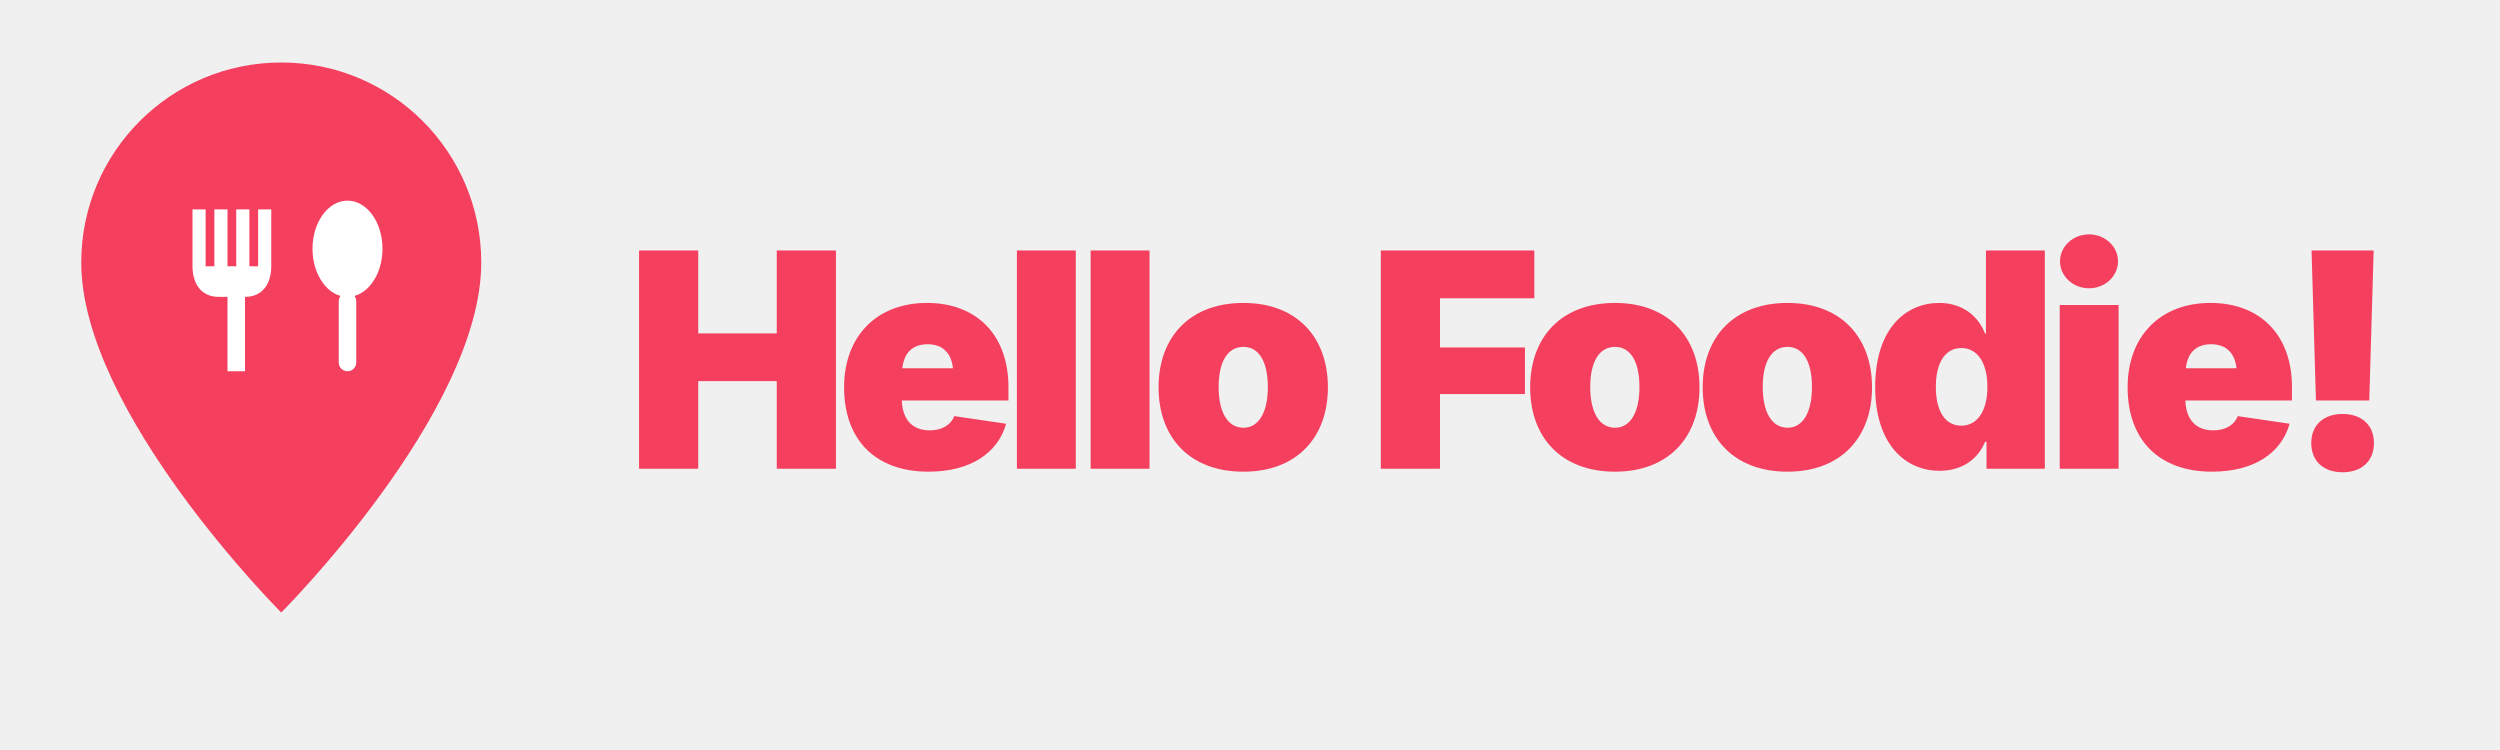
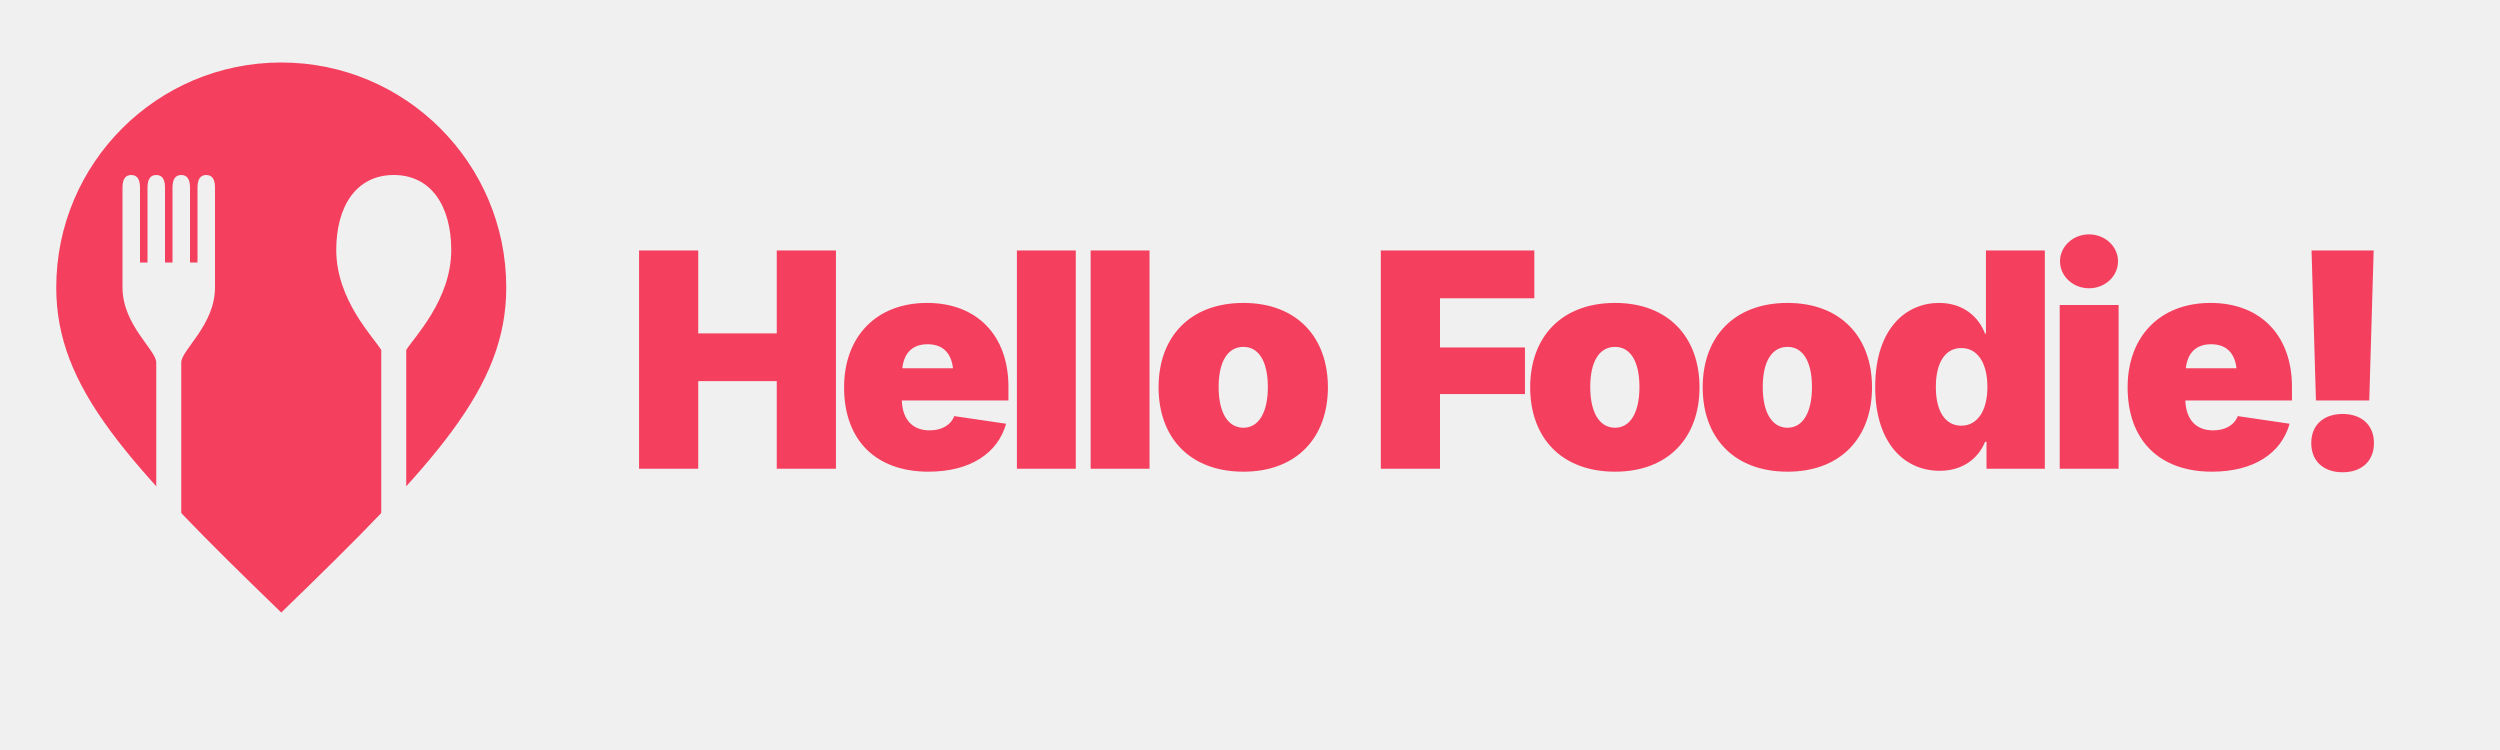
<svg xmlns="http://www.w3.org/2000/svg" width="400" height="120" viewBox="0 0 400 120" fill="none">
-   <path d="M45 10C27.32 10 13 24.32 13 42C13 66 45 98 45 98C45 98 77 66 77 42C77 24.32 62.68 10 45 10Z" fill="#F43F5E" />
-   <g transform="translate(28, 30) scale(0.7)">
-     <path d="M12 25V42H16V25C20 25 22 22 22 18V5H19V18H17V5H14V18H12V5H9V18H7V5H4V18C4 22 6 25 10 25H12Z" fill="white" />
-   </g>
-   <g transform="translate(50, 30) scale(0.7)">
-     <ellipse cx="8" cy="14" rx="8" ry="11" fill="white" />
-     <rect x="6" y="24" width="4" height="18" rx="2" fill="white" />
+   <defs>
+     <mask id="logoMask">
+       <rect width="512" height="512" fill="white" />
+       <path d="M 129 120 Q 129 110 136 110 Q 143 110 143 120 L 143 180 L 149 180 L 149 120 Q 149 110 156 110 Q 163 110 163 120 L 163 180 L 169 180 L 169 120 Q 169 110 176 110 Q 183 110 183 120 L 183 180 L 189 180 L 189 120 Q 189 110 196 110 Q 203 110 203 120 L 203 200 C 203 230 176 250 176 260 L 176 500 L 156 500 L 156 260 C 156 250 129 230 129 200 Z" fill="black" />
+       <path d="M 346 110 C 316 110 300 135 300 170 C 300 210 330 240 336 250 L 336 500 L 356 500 L 356 250 C 362 240 392 210 392 170 C 392 135 376 110 346 110 Z" fill="black" />
+     </mask>
+   </defs>
+   <g transform="translate(-6.2, 6) scale(0.2)">
+     <path d="M 256 460 C 380 340 436 280 436 200 A 180 180 0 0 0 76 200 C 76 280 132 340 256 460 Z" fill="#F43F5E" mask="url(#logoMask)" />
  </g>
  <text x="100" y="75" fill="#F43F5E" style="font-family: 'Inter', sans-serif; font-weight: 900; font-size: 48px; letter-spacing: -0.05em;">Hello Foodie!</text>
</svg>
